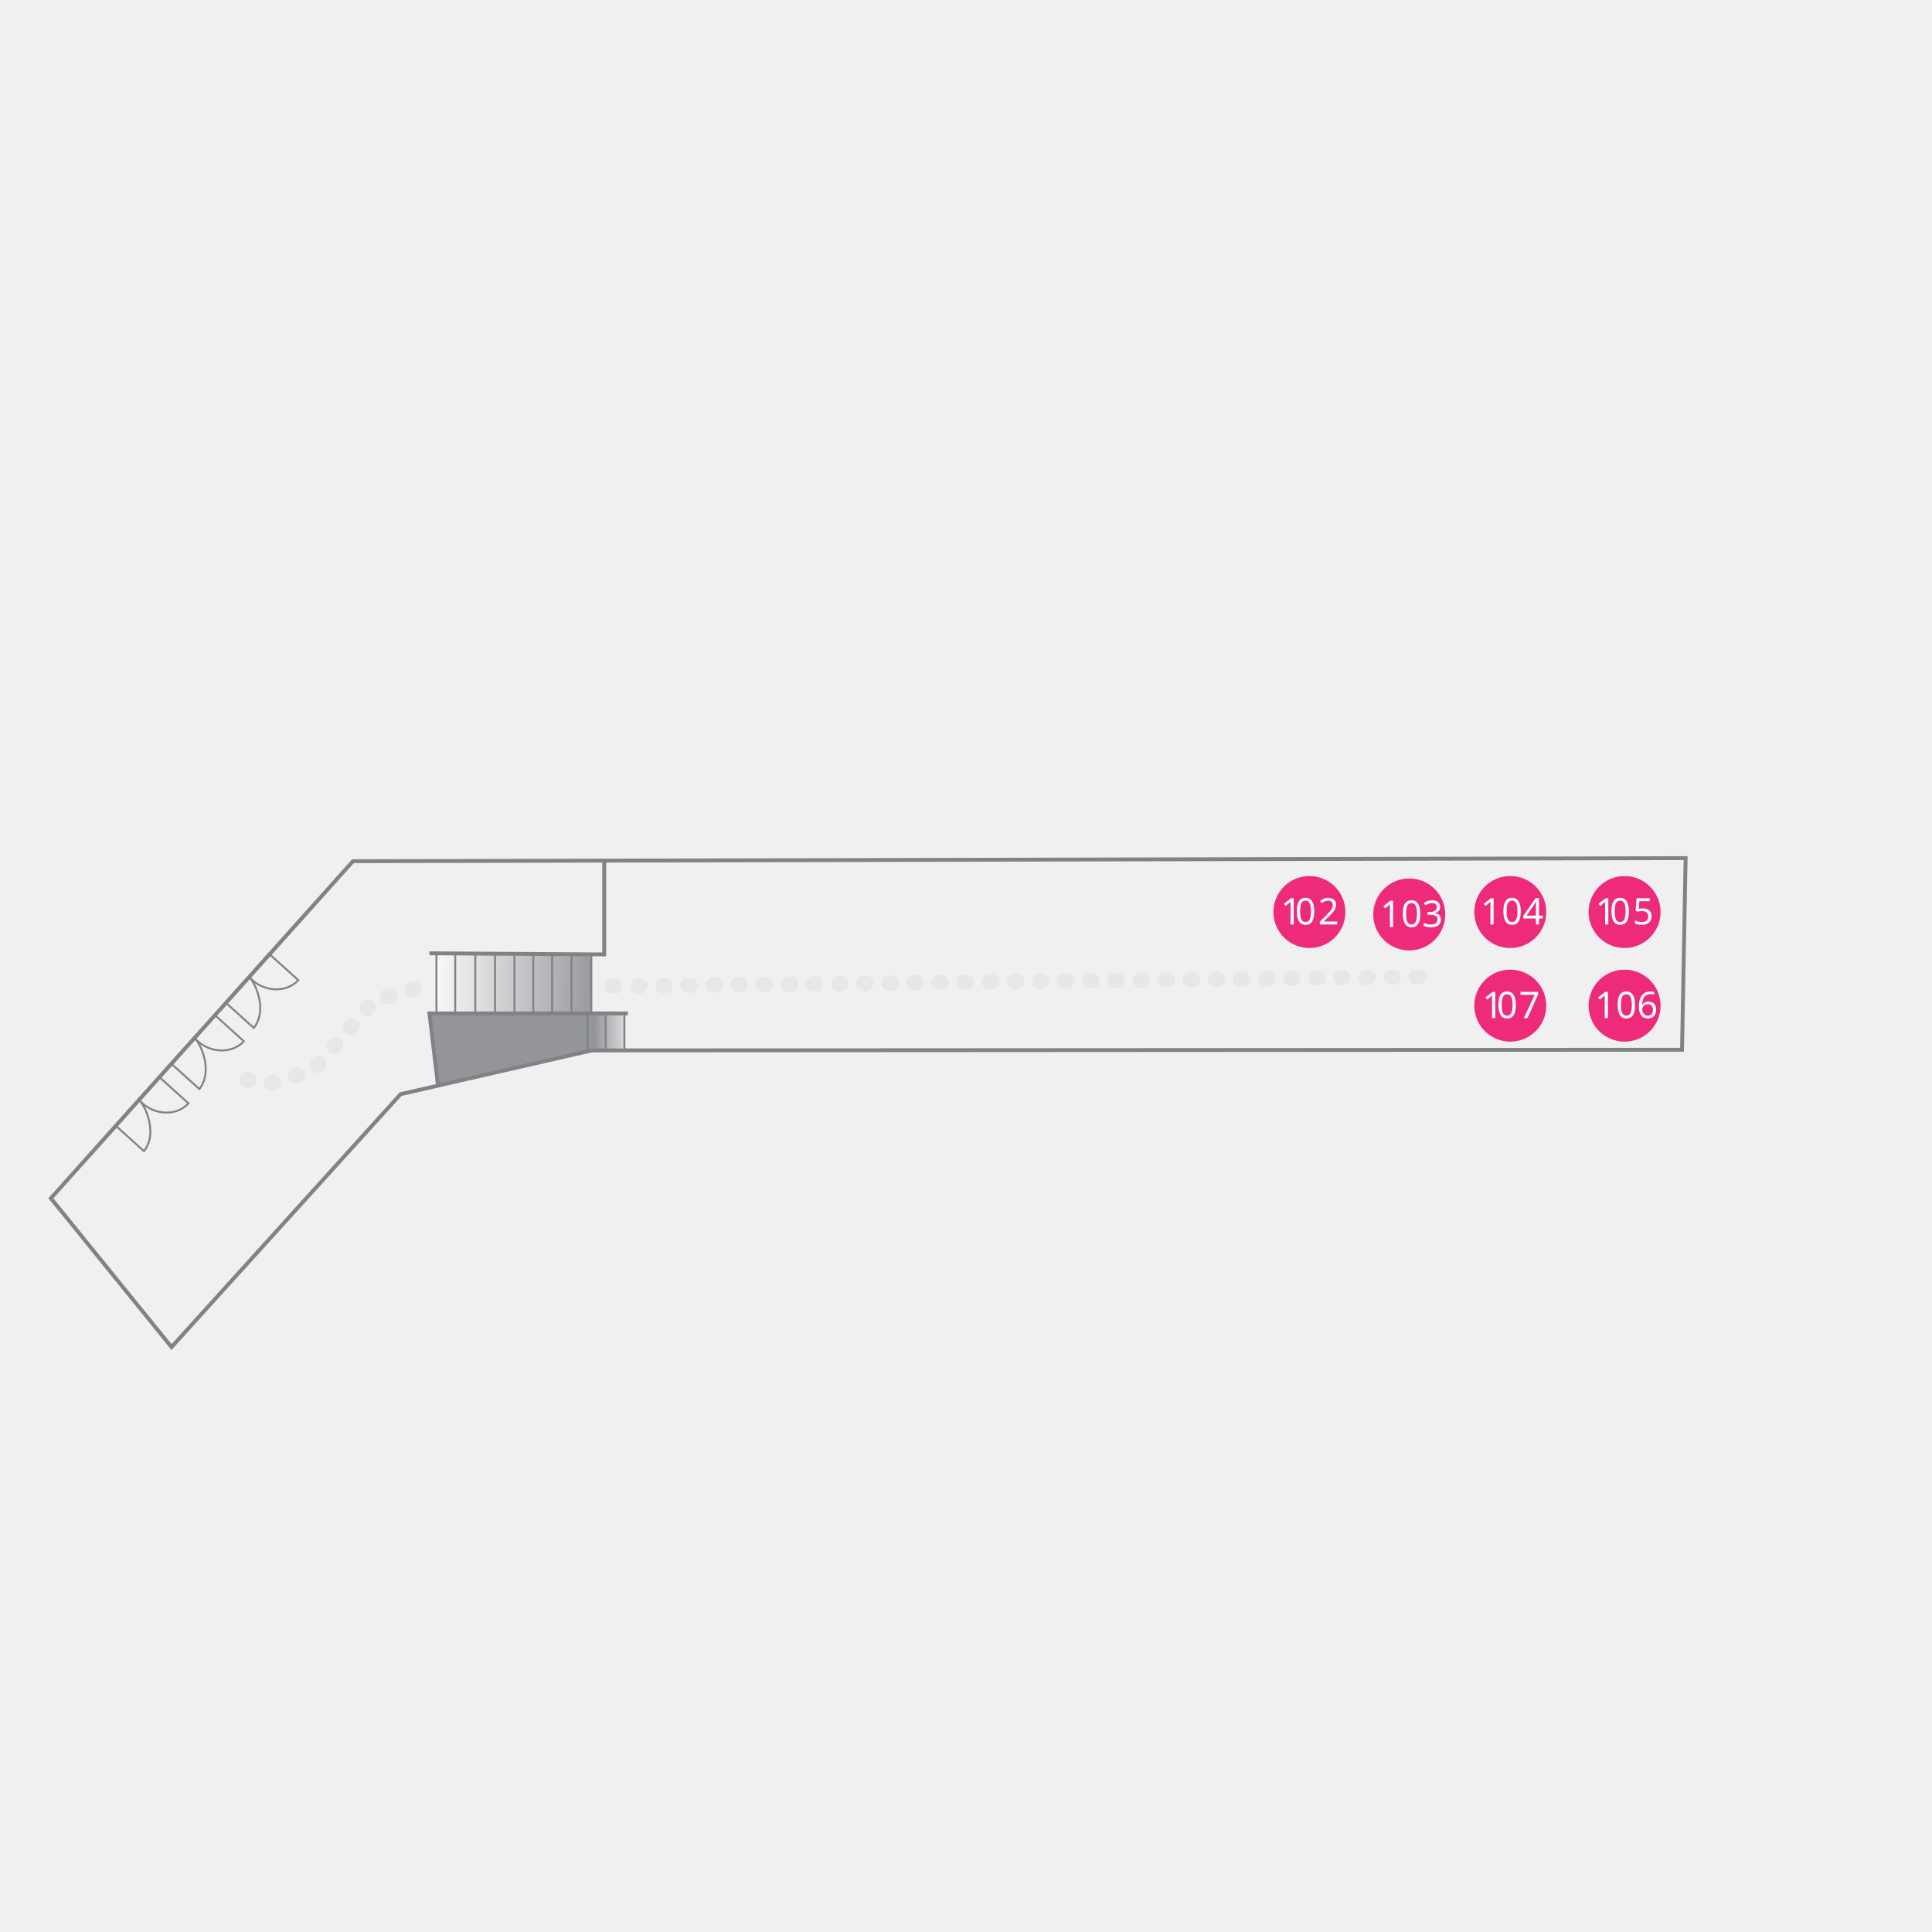
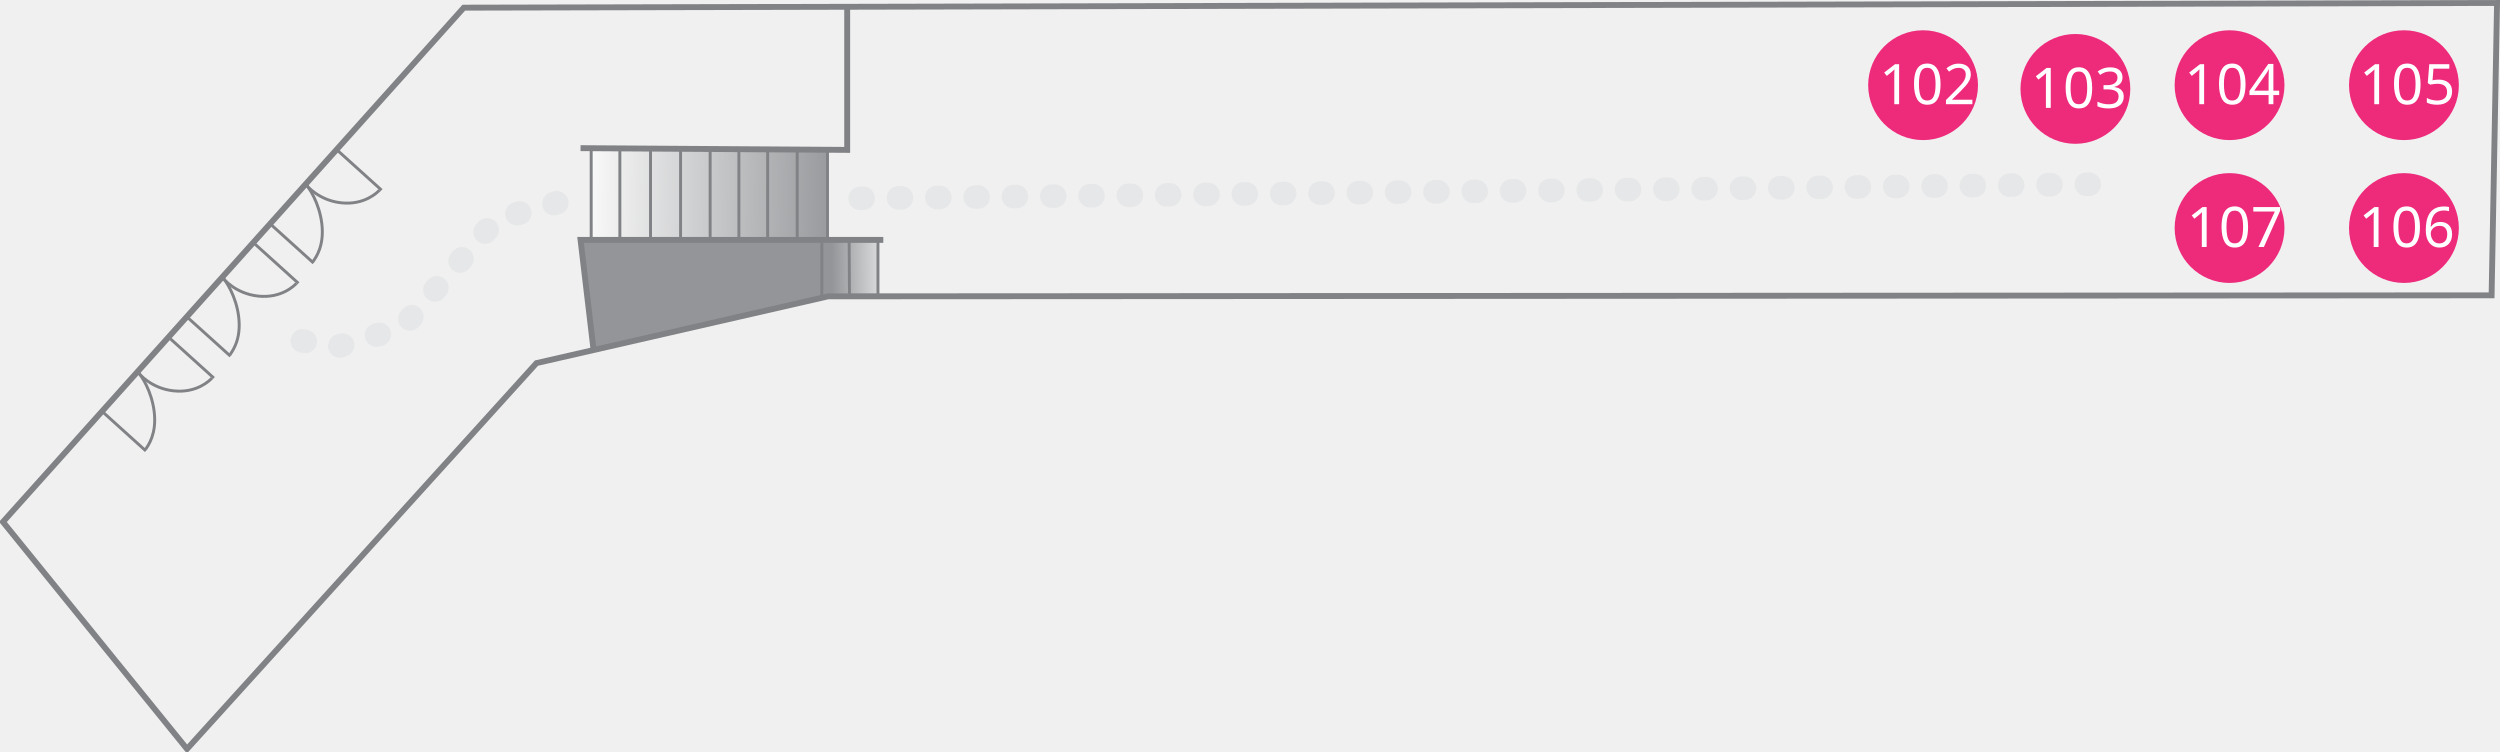
- <svg xmlns="http://www.w3.org/2000/svg" viewBox="0 0 1000 1000">
+ <svg xmlns="http://www.w3.org/2000/svg" viewBox="25.34 443.16 848.13 255.09">
  <defs>
    <style>
      .cls-1 {
      fill: url(#linear-gradient);
      }

      .cls-1, .cls-2, .cls-3 {
      stroke-width: 0px;
      }

      .cls-4 {
      stroke: #e6e7e8;
      stroke-dasharray: 0 0 1 12;
      stroke-linecap: round;
      stroke-width: 8px;
      }

      .cls-4, .cls-5, .cls-6 {
      fill: none;
      stroke-miterlimit: 10;
      }

      .cls-7 {
      fill: #fff;
      font-family: NHaasGroteskDSPro-65Md, 'Neue Haas Grotesk Display Pro';
      font-size: 19px;
      font-weight: 500;
      cursor: pointer;
      }

      .cls-2 {
      fill: #ee2a7b;
      }

      .cls-3 {
      fill: url(#linear-gradient-2);
      }

      .cls-8 {
      letter-spacing: 0em;
      }

      .cls-9 {
      letter-spacing: -.02em;
      }

      .cls-5, .cls-6 {
      stroke: #808285;
      }

      .cls-6 {
      stroke-width: 2px;
      }
    </style>
    <linearGradient id="linear-gradient" x1="332.11" y1="542.33" x2="187.81" y2="543.54" gradientUnits="userSpaceOnUse">
      <stop offset="0" stop-color="#fff" />
      <stop offset=".17" stop-color="#939598" />
    </linearGradient>
    <linearGradient id="linear-gradient-2" x1="220.18" y1="508.9" x2="327.28" y2="510.12" gradientUnits="userSpaceOnUse">
      <stop offset="0" stop-color="#fff" />
      <stop offset=".85" stop-color="#939598" />
    </linearGradient>
  </defs>
  <g id="Layer_3" data-name="Layer 3">
    <polygon class="cls-1" points="222.29 524.55 323.15 524.55 323.19 543.56 306.29 543.69 226.71 561.91 222.29 524.55" />
    <polygon class="cls-3" points="226.31 493.42 306.07 494.3 306.07 524.26 226.31 524.55 226.31 493.42" />
    <polygon class="cls-6" points="872.47 444.16 870.62 543.35 306.29 543.69 207.35 566.34 88.78 697.25 26.34 620.22 182.68 445.76 872.47 444.16" />
    <polyline class="cls-6" points="226.71 561.91 222.29 524.55 325 524.55" />
    <polyline class="cls-6" points="222.29 493.42 312.75 494.01 312.75 445.45" />
    <line class="cls-5" x1="225.9" y1="494.01" x2="225.9" y2="523.97" />
    <line class="cls-5" x1="235.63" y1="494.01" x2="235.63" y2="523.97" />
    <line class="cls-5" x1="246.03" y1="494.01" x2="246.03" y2="523.97" />
    <line class="cls-5" x1="256.23" y1="494.3" x2="256.23" y2="524.26" />
    <line class="cls-5" x1="266.26" y1="494.3" x2="266.26" y2="524.26" />
    <line class="cls-5" x1="276.01" y1="494.01" x2="276.01" y2="523.97" />
    <line class="cls-5" x1="285.77" y1="494.01" x2="285.77" y2="523.97" />
    <line class="cls-5" x1="295.8" y1="494.3" x2="295.8" y2="524.26" />
    <line class="cls-5" x1="306.07" y1="494.3" x2="306.07" y2="524.26" />
    <line class="cls-5" x1="323.19" y1="524.99" x2="323.19" y2="543.56" />
    <line class="cls-5" x1="313.4" y1="524.26" x2="313.52" y2="543.68" />
    <line class="cls-5" x1="304.15" y1="524.99" x2="304.15" y2="543.91" />
    <line class="cls-5" x1="60.13" y1="582.86" x2="74.84" y2="596.15" />
    <line class="cls-5" x1="83.19" y1="558.14" x2="97.9" y2="571.43" />
    <line class="cls-5" x1="88.81" y1="550.71" x2="103.53" y2="564" />
    <line class="cls-5" x1="111.87" y1="525.99" x2="126.58" y2="539.28" />
    <line class="cls-5" x1="117.01" y1="519.11" x2="131.72" y2="532.4" />
    <line class="cls-5" x1="140.06" y1="494.38" x2="154.78" y2="507.67" />
    <path class="cls-5" d="m72.01,569.25c1.22,1.18,4.82,6.52,5.65,13.68.87,7.44-2.02,11.32-2.94,12.68" />
    <path class="cls-5" d="m97.22,571.45c-.57.61-5,5.19-13.04,4.3-7.52-.83-11.64-5.7-12.17-6.5" />
    <path class="cls-5" d="m100.68,537.1c1.22,1.18,4.82,6.52,5.65,13.68.87,7.44-2.02,11.32-2.94,12.68" />
    <path class="cls-5" d="m125.89,539.3c-.57.61-5,5.19-13.04,4.3-7.52-.83-11.64-5.7-12.17-6.5" />
    <path class="cls-5" d="m128.88,505.46c1.22,1.18,4.82,6.52,5.65,13.68.87,7.44-2.02,11.32-2.94,12.68" />
    <path class="cls-5" d="m154.09,507.66c-.57.61-5,5.19-13.04,4.3-7.52-.83-11.64-5.7-12.17-6.5" />
    <polyline class="cls-4" points="214.23 511.97 193.63 517.63 161.87 554.26 138.97 561.01 120.75 557.36" />
    <line class="cls-4" x1="734.13" y1="505.67" x2="317.11" y2="510.45" />
  </g>
  <g id="Layer_2" data-name="Layer 2">
    <g id="g102">
      <circle id="p102" class="cls-2" cx="677.75" cy="472.06" r="18.63" />
      <text class="cls-7" transform="translate(662.87 478.5)">
-         <tspan x="0" y="0">1</tspan>
-         <tspan class="cls-8" x="7.45" y="0">0</tspan>
-         <tspan x="19.36" y="0">2</tspan>
+         <tspan x="0" y="0">102</tspan>
      </text>
    </g>
    <g id="g103">
      <circle id="p103" class="cls-2" cx="729.42" cy="473.32" r="18.63" />
      <text class="cls-7" transform="translate(714.31 479.76)">
        <tspan x="0" y="0">103</tspan>
      </text>
    </g>
    <g id="g104">
      <circle id="p104" class="cls-2" cx="781.72" cy="472.06" r="18.63" />
      <text class="cls-7" transform="translate(766.34 478.5)">
        <tspan x="0" y="0">104</tspan>
      </text>
    </g>
    <g id="g105">
      <circle id="p105" class="cls-2" cx="840.88" cy="472.06" r="18.63" />
      <text class="cls-7" transform="translate(825.71 478.5)">
-         <tspan x="0" y="0">1</tspan>
-         <tspan class="cls-8" x="7.45" y="0">0</tspan>
-         <tspan x="19.36" y="0">5</tspan>
+         <tspan x="0" y="0">105</tspan>
      </text>
    </g>
    <g id="g107">
      <circle id="p107" class="cls-2" cx="781.72" cy="520.52" r="18.63" />
      <text class="cls-7" transform="translate(767.2 526.96)">
-         <tspan x="0" y="0">1</tspan>
-         <tspan class="cls-9" x="7.45" y="0">0</tspan>
-         <tspan x="18.98" y="0">7</tspan>
+         <tspan x="0" y="0">107</tspan>
      </text>
    </g>
    <g id="g106">
      <circle id="p106" class="cls-2" cx="840.88" cy="520.52" r="18.63" />
      <text class="cls-7" transform="translate(825.51 526.96)">
        <tspan x="0" y="0">106</tspan>
      </text>
    </g>
  </g>
</svg>
